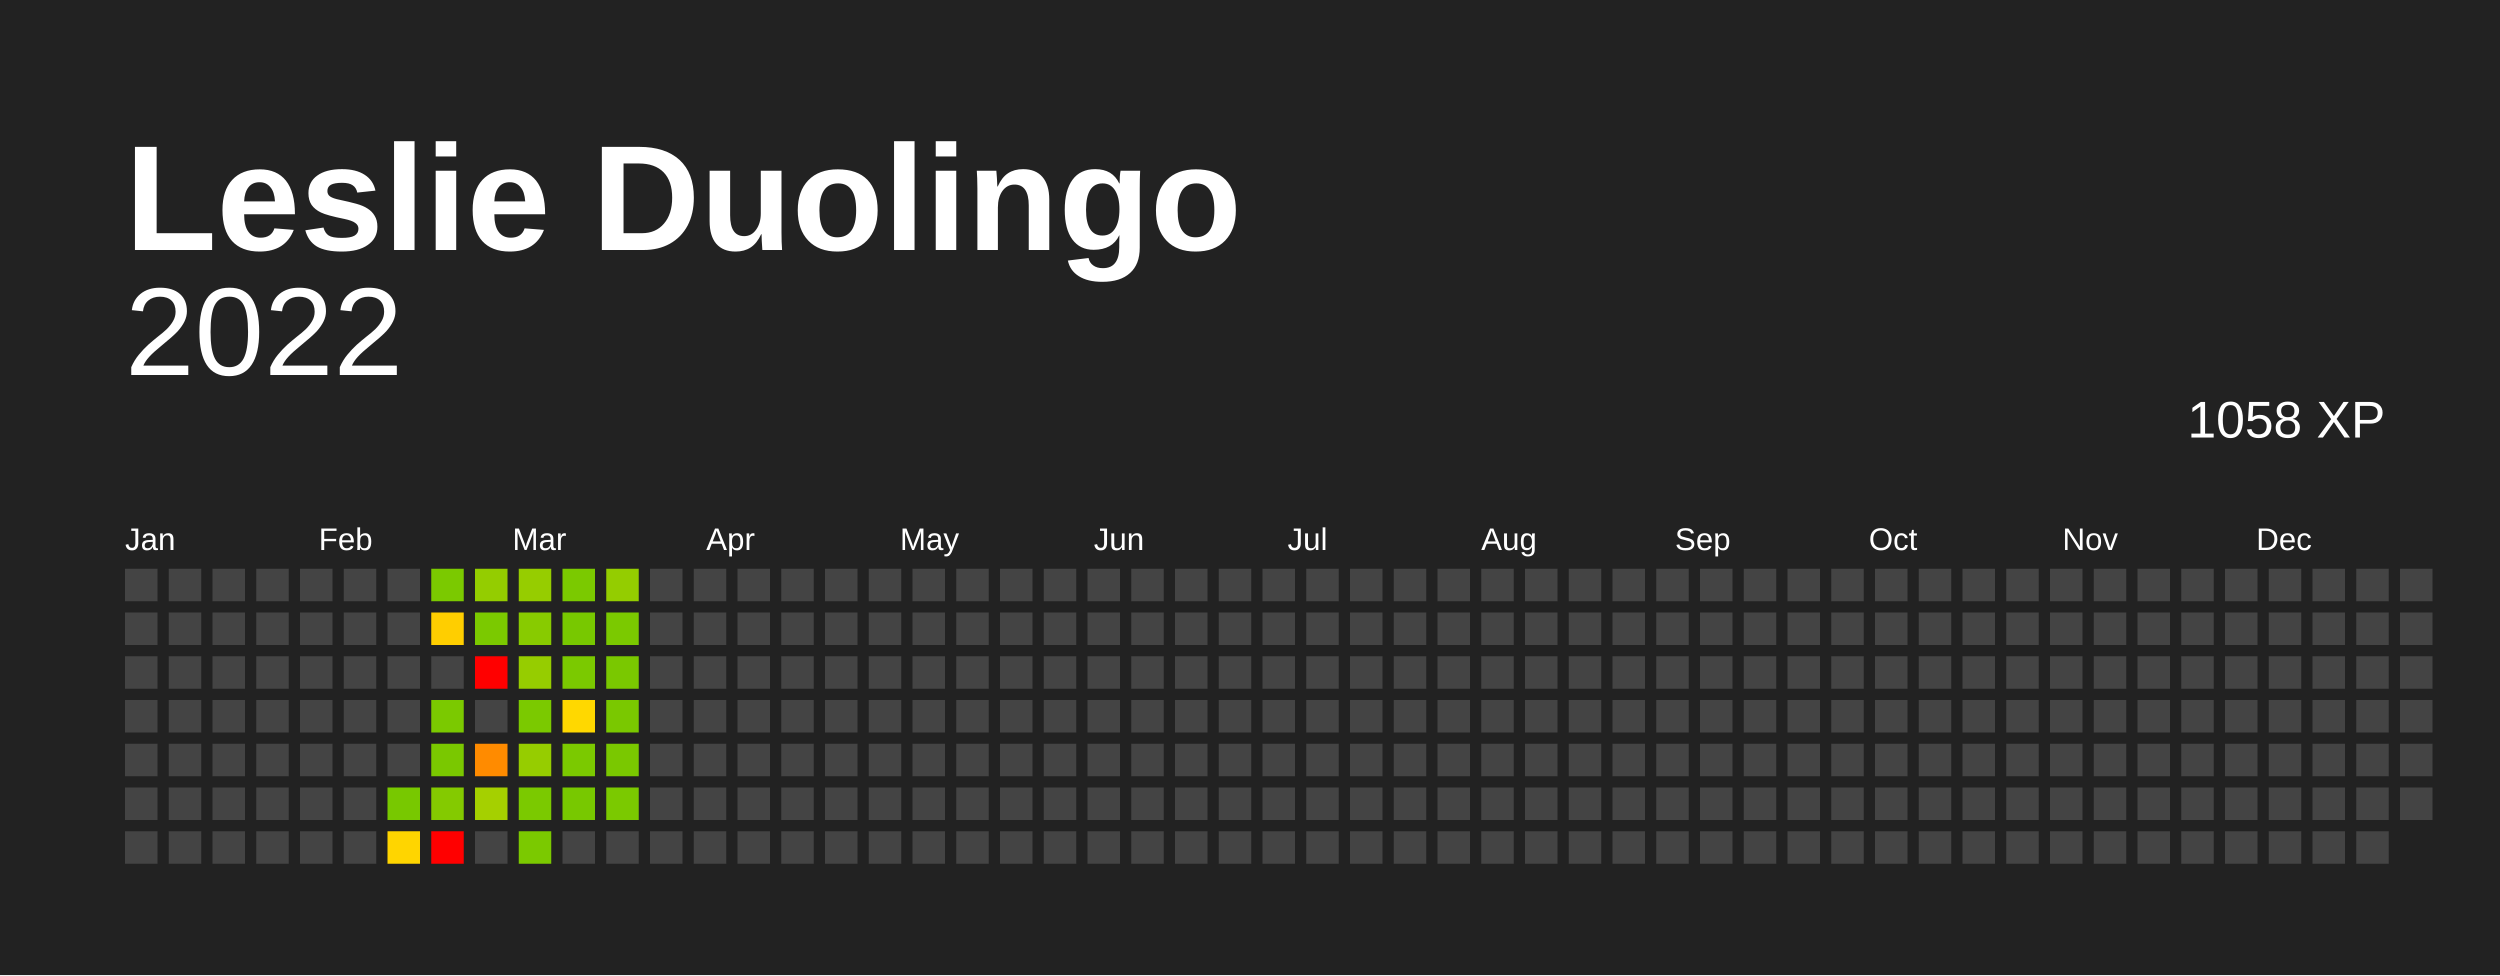
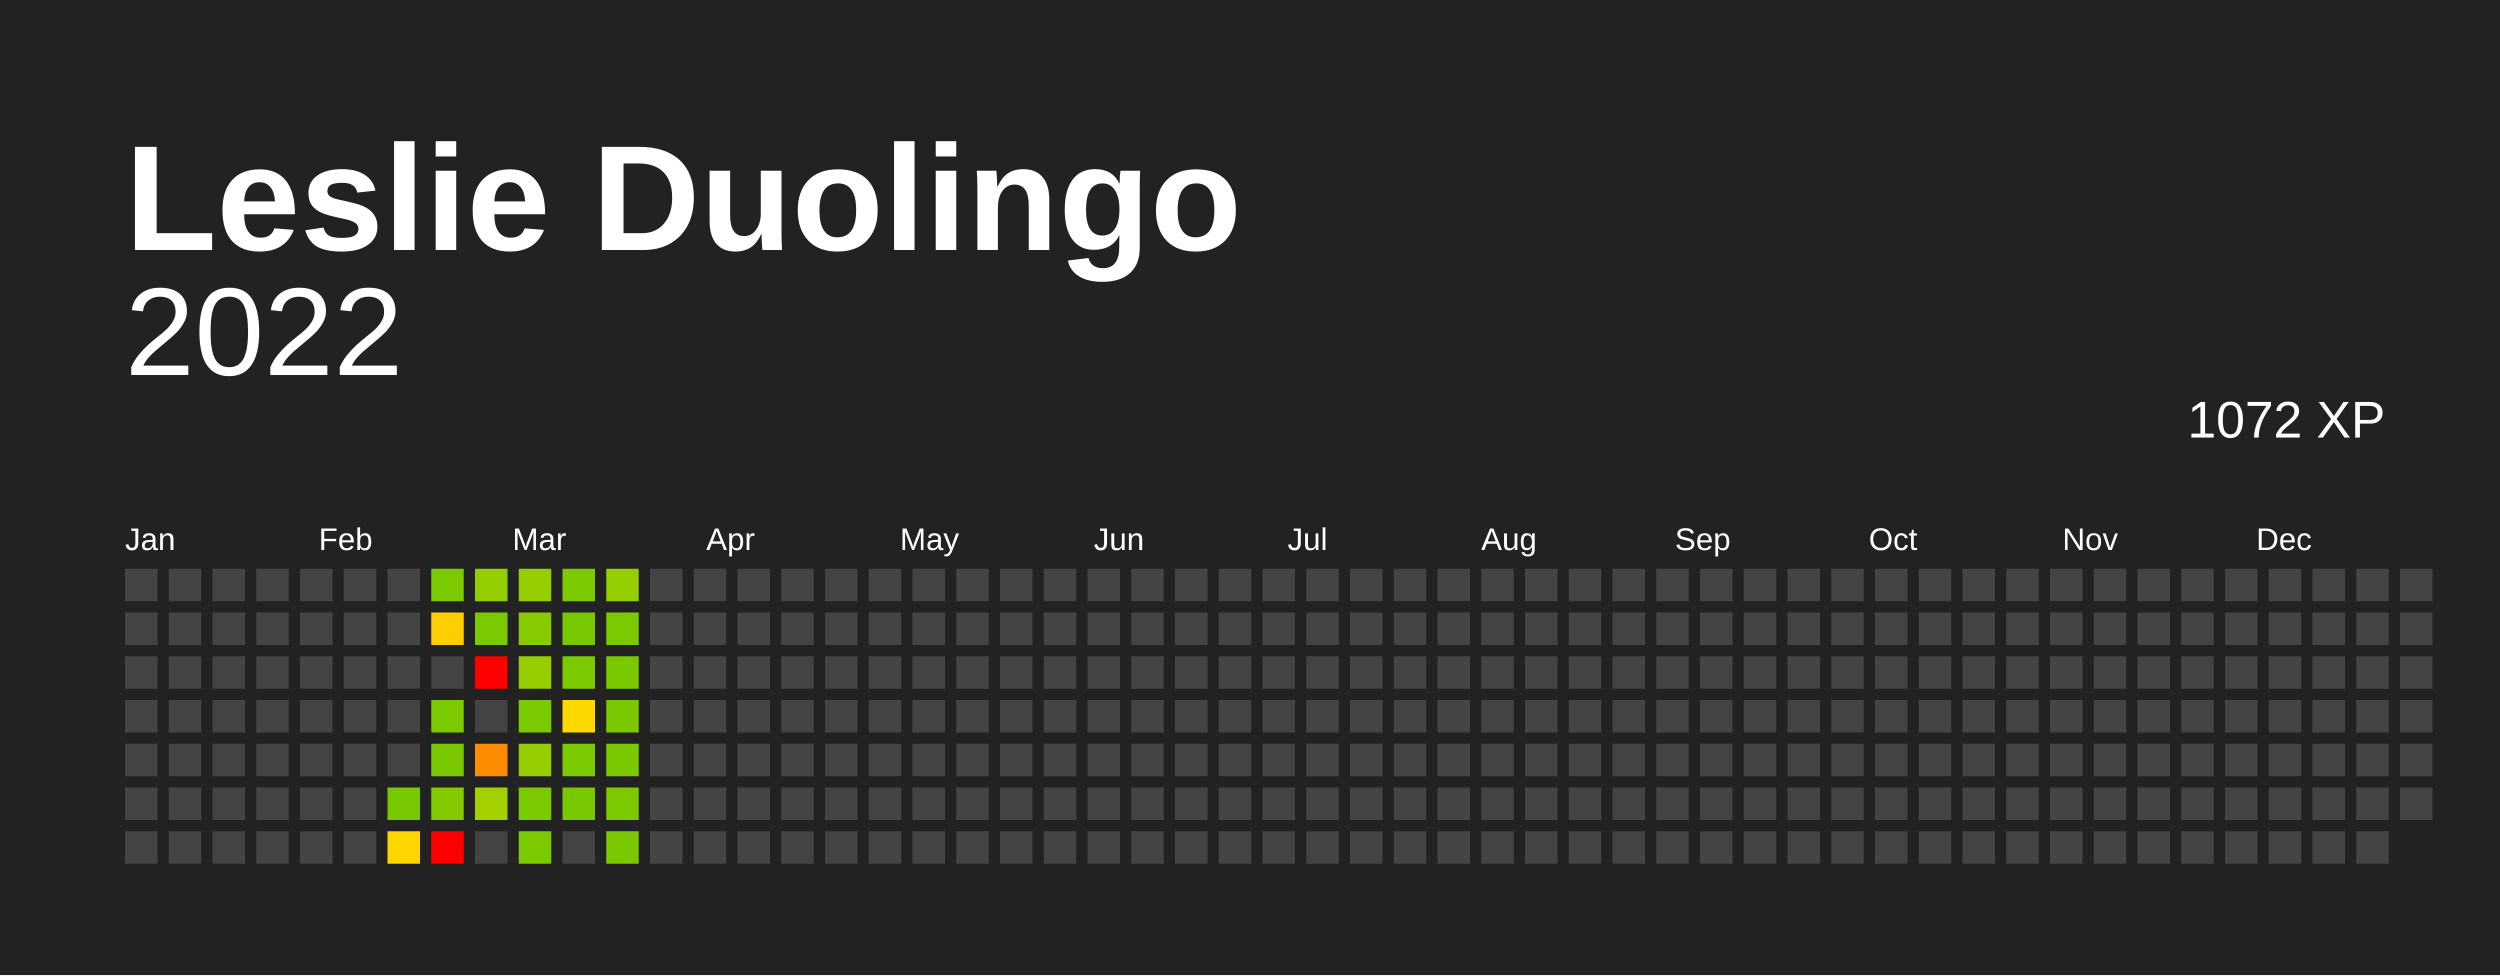
<svg xmlns="http://www.w3.org/2000/svg" baseProfile="full" height="78mm" version="1.1" viewBox="0,0,200,78" width="200mm">
  <defs />
  <rect fill="#222222" height="78" width="200" x="0" y="0" />
  <text fill="#FFFFFF" style="font-size:12px; font-family:Arial; font-weight:bold;" x="10" y="20">Leslie Duolingo</text>
  <text alignment-baseline="hanging" fill="#FFFFFF" style="font-size:10.0px; font-family:Arial;" x="10" y="30">2022</text>
-   <text alignment-baseline="hanging" fill="#FFFFFF" style="font-size:4.125px; font-family:Arial;" x="175" y="35">1058 XP</text>
+   <text alignment-baseline="hanging" fill="#FFFFFF" style="font-size:4.125px; font-family:Arial;" x="175" y="35">1072 XP</text>
  <text fill="#FFFFFF" style="font-size:2.5px; font-family:Arial" x="10.0" y="44">Jan</text>
  <text fill="#FFFFFF" style="font-size:2.5px; font-family:Arial" x="25.5" y="44">Feb</text>
  <text fill="#FFFFFF" style="font-size:2.5px; font-family:Arial" x="41.0" y="44">Mar</text>
  <text fill="#FFFFFF" style="font-size:2.5px; font-family:Arial" x="56.5" y="44">Apr</text>
  <text fill="#FFFFFF" style="font-size:2.5px; font-family:Arial" x="72.0" y="44">May</text>
  <text fill="#FFFFFF" style="font-size:2.5px; font-family:Arial" x="87.5" y="44">Jun</text>
  <text fill="#FFFFFF" style="font-size:2.5px; font-family:Arial" x="103.0" y="44">Jul</text>
  <text fill="#FFFFFF" style="font-size:2.5px; font-family:Arial" x="118.5" y="44">Aug</text>
  <text fill="#FFFFFF" style="font-size:2.5px; font-family:Arial" x="134.0" y="44">Sep</text>
  <text fill="#FFFFFF" style="font-size:2.5px; font-family:Arial" x="149.5" y="44">Oct</text>
  <text fill="#FFFFFF" style="font-size:2.5px; font-family:Arial" x="165.0" y="44">Nov</text>
  <text fill="#FFFFFF" style="font-size:2.5px; font-family:Arial" x="180.5" y="44">Dec</text>
  <rect fill="#444444" height="2.6" width="2.6" x="10.0" y="45.5" />
  <rect fill="#444444" height="2.6" width="2.6" x="10.0" y="49.0" />
  <rect fill="#444444" height="2.6" width="2.6" x="10.0" y="52.5" />
  <rect fill="#444444" height="2.6" width="2.6" x="10.0" y="56.0" />
  <rect fill="#444444" height="2.6" width="2.6" x="10.0" y="59.5" />
  <rect fill="#444444" height="2.6" width="2.6" x="10.0" y="63.0" />
  <rect fill="#444444" height="2.6" width="2.6" x="10.0" y="66.5" />
  <rect fill="#444444" height="2.6" width="2.6" x="13.5" y="45.5" />
  <rect fill="#444444" height="2.6" width="2.6" x="13.5" y="49.0" />
  <rect fill="#444444" height="2.6" width="2.6" x="13.5" y="52.5" />
  <rect fill="#444444" height="2.6" width="2.6" x="13.5" y="56.0" />
  <rect fill="#444444" height="2.6" width="2.6" x="13.5" y="59.5" />
  <rect fill="#444444" height="2.6" width="2.6" x="13.5" y="63.0" />
  <rect fill="#444444" height="2.6" width="2.6" x="13.5" y="66.5" />
  <rect fill="#444444" height="2.6" width="2.6" x="17.0" y="45.5" />
  <rect fill="#444444" height="2.6" width="2.6" x="17.0" y="49.0" />
  <rect fill="#444444" height="2.6" width="2.6" x="17.0" y="52.5" />
  <rect fill="#444444" height="2.6" width="2.6" x="17.0" y="56.0" />
  <rect fill="#444444" height="2.6" width="2.6" x="17.0" y="59.5" />
  <rect fill="#444444" height="2.6" width="2.6" x="17.0" y="63.0" />
  <rect fill="#444444" height="2.6" width="2.6" x="17.0" y="66.5" />
  <rect fill="#444444" height="2.6" width="2.6" x="20.5" y="45.5" />
  <rect fill="#444444" height="2.6" width="2.6" x="20.5" y="49.0" />
  <rect fill="#444444" height="2.6" width="2.6" x="20.5" y="52.5" />
  <rect fill="#444444" height="2.6" width="2.6" x="20.5" y="56.0" />
  <rect fill="#444444" height="2.6" width="2.6" x="20.5" y="59.5" />
  <rect fill="#444444" height="2.6" width="2.6" x="20.5" y="63.0" />
  <rect fill="#444444" height="2.6" width="2.6" x="20.5" y="66.5" />
  <rect fill="#444444" height="2.6" width="2.6" x="24.0" y="45.5" />
  <rect fill="#444444" height="2.6" width="2.6" x="24.0" y="49.0" />
  <rect fill="#444444" height="2.6" width="2.6" x="24.0" y="52.5" />
  <rect fill="#444444" height="2.6" width="2.6" x="24.0" y="56.0" />
  <rect fill="#444444" height="2.6" width="2.6" x="24.0" y="59.5" />
  <rect fill="#444444" height="2.6" width="2.6" x="24.0" y="63.0" />
  <rect fill="#444444" height="2.6" width="2.6" x="24.0" y="66.5" />
  <rect fill="#444444" height="2.6" width="2.6" x="27.5" y="45.5" />
  <rect fill="#444444" height="2.6" width="2.6" x="27.5" y="49.0" />
  <rect fill="#444444" height="2.6" width="2.6" x="27.5" y="52.5" />
  <rect fill="#444444" height="2.6" width="2.6" x="27.5" y="56.0" />
  <rect fill="#444444" height="2.6" width="2.6" x="27.5" y="59.5" />
  <rect fill="#444444" height="2.6" width="2.6" x="27.5" y="63.0" />
  <rect fill="#444444" height="2.6" width="2.6" x="27.5" y="66.5" />
  <rect fill="#444444" height="2.6" width="2.6" x="31.0" y="45.5" />
  <rect fill="#444444" height="2.6" width="2.6" x="31.0" y="49.0" />
  <rect fill="#444444" height="2.6" width="2.6" x="31.0" y="52.5" />
  <rect fill="#444444" height="2.6" width="2.6" x="31.0" y="56.0" />
  <rect fill="#444444" height="2.6" width="2.6" x="31.0" y="59.5" />
  <rect fill="#78c800" height="2.6" width="2.6" x="31.0" y="63.0" />
  <rect fill="#ffd500" height="2.6" width="2.6" x="31.0" y="66.5" />
  <rect fill="#7bc900" height="2.6" width="2.6" x="34.5" y="45.5" />
  <rect fill="#ffce00" height="2.6" width="2.6" x="34.5" y="49.0" />
  <rect fill="#444444" height="2.6" width="2.6" x="34.5" y="52.5" />
  <rect fill="#7bc900" height="2.6" width="2.6" x="34.5" y="56.0" />
  <rect fill="#7ac800" height="2.6" width="2.6" x="34.5" y="59.5" />
  <rect fill="#84ca00" height="2.6" width="2.6" x="34.5" y="63.0" />
  <rect fill="red" height="2.6" width="2.6" x="34.5" y="66.5" />
  <rect fill="#94cd00" height="2.6" width="2.6" x="38.0" y="45.5" />
  <rect fill="#7bc900" height="2.6" width="2.6" x="38.0" y="49.0" />
  <rect fill="red" height="2.6" width="2.6" x="38.0" y="52.5" />
  <rect fill="#444444" height="2.6" width="2.6" x="38.0" y="56.0" />
  <rect fill="#ff8b00" height="2.6" width="2.6" x="38.0" y="59.5" />
  <rect fill="#a5d000" height="2.6" width="2.6" x="38.0" y="63.0" />
  <rect fill="#444444" height="2.6" width="2.6" x="38.0" y="66.5" />
  <rect fill="#96cd00" height="2.6" width="2.6" x="41.5" y="45.5" />
  <rect fill="#88cb00" height="2.6" width="2.6" x="41.5" y="49.0" />
  <rect fill="#96cd00" height="2.6" width="2.6" x="41.5" y="52.5" />
  <rect fill="#7bc900" height="2.6" width="2.6" x="41.5" y="56.0" />
  <rect fill="#96cd00" height="2.6" width="2.6" x="41.5" y="59.5" />
  <rect fill="#7bc900" height="2.6" width="2.6" x="41.5" y="63.0" />
  <rect fill="#7bc900" height="2.6" width="2.6" x="41.5" y="66.5" />
  <rect fill="#7bc900" height="2.6" width="2.6" x="45.0" y="45.5" />
  <rect fill="#78c800" height="2.6" width="2.6" x="45.0" y="49.0" />
  <rect fill="#7bc900" height="2.6" width="2.6" x="45.0" y="52.5" />
  <rect fill="#ffd800" height="2.6" width="2.6" x="45.0" y="56.0" />
  <rect fill="#7bc900" height="2.6" width="2.6" x="45.0" y="59.5" />
  <rect fill="#78c800" height="2.6" width="2.6" x="45.0" y="63.0" />
  <rect fill="#444444" height="2.6" width="2.6" x="45.0" y="66.5" />
  <rect fill="#94cd00" height="2.6" width="2.6" x="48.5" y="45.5" />
  <rect fill="#7bc900" height="2.6" width="2.6" x="48.5" y="49.0" />
  <rect fill="#7ac800" height="2.6" width="2.6" x="48.5" y="52.5" />
  <rect fill="#7ac800" height="2.6" width="2.6" x="48.5" y="56.0" />
  <rect fill="#7ac800" height="2.6" width="2.6" x="48.5" y="59.5" />
  <rect fill="#7bc900" height="2.6" width="2.6" x="48.5" y="63.0" />
-   <rect fill="#444444" height="2.6" width="2.6" x="48.5" y="66.5" />
+   <rect fill="#7ac800" height="2.6" width="2.6" x="48.5" y="66.5" />
  <rect fill="#444444" height="2.6" width="2.6" x="52.0" y="45.5" />
  <rect fill="#444444" height="2.6" width="2.6" x="52.0" y="49.0" />
  <rect fill="#444444" height="2.6" width="2.6" x="52.0" y="52.5" />
  <rect fill="#444444" height="2.6" width="2.6" x="52.0" y="56.0" />
  <rect fill="#444444" height="2.6" width="2.6" x="52.0" y="59.5" />
  <rect fill="#444444" height="2.6" width="2.6" x="52.0" y="63.0" />
  <rect fill="#444444" height="2.6" width="2.6" x="52.0" y="66.5" />
  <rect fill="#444444" height="2.6" width="2.6" x="55.5" y="45.5" />
  <rect fill="#444444" height="2.6" width="2.6" x="55.5" y="49.0" />
  <rect fill="#444444" height="2.6" width="2.6" x="55.5" y="52.5" />
  <rect fill="#444444" height="2.6" width="2.6" x="55.5" y="56.0" />
  <rect fill="#444444" height="2.6" width="2.6" x="55.5" y="59.5" />
  <rect fill="#444444" height="2.6" width="2.6" x="55.5" y="63.0" />
  <rect fill="#444444" height="2.6" width="2.6" x="55.5" y="66.5" />
  <rect fill="#444444" height="2.6" width="2.6" x="59.0" y="45.5" />
  <rect fill="#444444" height="2.6" width="2.6" x="59.0" y="49.0" />
  <rect fill="#444444" height="2.6" width="2.6" x="59.0" y="52.5" />
  <rect fill="#444444" height="2.6" width="2.6" x="59.0" y="56.0" />
  <rect fill="#444444" height="2.6" width="2.6" x="59.0" y="59.5" />
  <rect fill="#444444" height="2.6" width="2.6" x="59.0" y="63.0" />
  <rect fill="#444444" height="2.6" width="2.6" x="59.0" y="66.5" />
  <rect fill="#444444" height="2.6" width="2.6" x="62.5" y="45.5" />
  <rect fill="#444444" height="2.6" width="2.6" x="62.5" y="49.0" />
  <rect fill="#444444" height="2.6" width="2.6" x="62.5" y="52.5" />
  <rect fill="#444444" height="2.6" width="2.6" x="62.5" y="56.0" />
  <rect fill="#444444" height="2.6" width="2.6" x="62.5" y="59.5" />
  <rect fill="#444444" height="2.6" width="2.6" x="62.5" y="63.0" />
  <rect fill="#444444" height="2.6" width="2.6" x="62.5" y="66.5" />
  <rect fill="#444444" height="2.6" width="2.6" x="66.0" y="45.5" />
  <rect fill="#444444" height="2.6" width="2.6" x="66.0" y="49.0" />
  <rect fill="#444444" height="2.6" width="2.6" x="66.0" y="52.5" />
  <rect fill="#444444" height="2.6" width="2.6" x="66.0" y="56.0" />
  <rect fill="#444444" height="2.6" width="2.6" x="66.0" y="59.5" />
  <rect fill="#444444" height="2.6" width="2.6" x="66.0" y="63.0" />
  <rect fill="#444444" height="2.6" width="2.6" x="66.0" y="66.5" />
  <rect fill="#444444" height="2.6" width="2.6" x="69.5" y="45.5" />
  <rect fill="#444444" height="2.6" width="2.6" x="69.5" y="49.0" />
  <rect fill="#444444" height="2.6" width="2.6" x="69.5" y="52.5" />
  <rect fill="#444444" height="2.6" width="2.6" x="69.5" y="56.0" />
  <rect fill="#444444" height="2.6" width="2.6" x="69.5" y="59.5" />
  <rect fill="#444444" height="2.6" width="2.6" x="69.5" y="63.0" />
  <rect fill="#444444" height="2.6" width="2.6" x="69.5" y="66.5" />
  <rect fill="#444444" height="2.6" width="2.6" x="73.0" y="45.5" />
  <rect fill="#444444" height="2.6" width="2.6" x="73.0" y="49.0" />
  <rect fill="#444444" height="2.6" width="2.6" x="73.0" y="52.5" />
  <rect fill="#444444" height="2.6" width="2.6" x="73.0" y="56.0" />
  <rect fill="#444444" height="2.6" width="2.6" x="73.0" y="59.5" />
  <rect fill="#444444" height="2.6" width="2.6" x="73.0" y="63.0" />
  <rect fill="#444444" height="2.6" width="2.6" x="73.0" y="66.5" />
  <rect fill="#444444" height="2.6" width="2.6" x="76.5" y="45.5" />
  <rect fill="#444444" height="2.6" width="2.6" x="76.5" y="49.0" />
  <rect fill="#444444" height="2.6" width="2.6" x="76.5" y="52.5" />
  <rect fill="#444444" height="2.6" width="2.6" x="76.5" y="56.0" />
  <rect fill="#444444" height="2.6" width="2.6" x="76.5" y="59.5" />
  <rect fill="#444444" height="2.6" width="2.6" x="76.5" y="63.0" />
  <rect fill="#444444" height="2.6" width="2.6" x="76.5" y="66.5" />
  <rect fill="#444444" height="2.6" width="2.6" x="80.0" y="45.5" />
  <rect fill="#444444" height="2.6" width="2.6" x="80.0" y="49.0" />
  <rect fill="#444444" height="2.6" width="2.6" x="80.0" y="52.5" />
  <rect fill="#444444" height="2.6" width="2.6" x="80.0" y="56.0" />
  <rect fill="#444444" height="2.6" width="2.6" x="80.0" y="59.5" />
  <rect fill="#444444" height="2.6" width="2.6" x="80.0" y="63.0" />
  <rect fill="#444444" height="2.6" width="2.6" x="80.0" y="66.5" />
  <rect fill="#444444" height="2.6" width="2.6" x="83.5" y="45.5" />
  <rect fill="#444444" height="2.6" width="2.6" x="83.5" y="49.0" />
  <rect fill="#444444" height="2.6" width="2.6" x="83.5" y="52.5" />
  <rect fill="#444444" height="2.6" width="2.6" x="83.5" y="56.0" />
  <rect fill="#444444" height="2.6" width="2.6" x="83.5" y="59.5" />
  <rect fill="#444444" height="2.6" width="2.6" x="83.5" y="63.0" />
  <rect fill="#444444" height="2.6" width="2.6" x="83.5" y="66.5" />
  <rect fill="#444444" height="2.6" width="2.6" x="87.0" y="45.5" />
  <rect fill="#444444" height="2.6" width="2.6" x="87.0" y="49.0" />
  <rect fill="#444444" height="2.6" width="2.6" x="87.0" y="52.5" />
  <rect fill="#444444" height="2.6" width="2.6" x="87.0" y="56.0" />
  <rect fill="#444444" height="2.6" width="2.6" x="87.0" y="59.5" />
  <rect fill="#444444" height="2.6" width="2.6" x="87.0" y="63.0" />
  <rect fill="#444444" height="2.6" width="2.6" x="87.0" y="66.5" />
  <rect fill="#444444" height="2.6" width="2.6" x="90.5" y="45.5" />
  <rect fill="#444444" height="2.6" width="2.6" x="90.5" y="49.0" />
  <rect fill="#444444" height="2.6" width="2.6" x="90.5" y="52.5" />
  <rect fill="#444444" height="2.6" width="2.6" x="90.5" y="56.0" />
  <rect fill="#444444" height="2.6" width="2.6" x="90.5" y="59.5" />
  <rect fill="#444444" height="2.6" width="2.6" x="90.5" y="63.0" />
  <rect fill="#444444" height="2.6" width="2.6" x="90.5" y="66.5" />
  <rect fill="#444444" height="2.6" width="2.6" x="94.0" y="45.5" />
  <rect fill="#444444" height="2.6" width="2.6" x="94.0" y="49.0" />
  <rect fill="#444444" height="2.6" width="2.6" x="94.0" y="52.5" />
  <rect fill="#444444" height="2.6" width="2.6" x="94.0" y="56.0" />
  <rect fill="#444444" height="2.6" width="2.6" x="94.0" y="59.5" />
  <rect fill="#444444" height="2.6" width="2.6" x="94.0" y="63.0" />
  <rect fill="#444444" height="2.6" width="2.6" x="94.0" y="66.5" />
  <rect fill="#444444" height="2.6" width="2.6" x="97.5" y="45.5" />
  <rect fill="#444444" height="2.6" width="2.6" x="97.5" y="49.0" />
  <rect fill="#444444" height="2.6" width="2.6" x="97.5" y="52.5" />
  <rect fill="#444444" height="2.6" width="2.6" x="97.5" y="56.0" />
  <rect fill="#444444" height="2.6" width="2.6" x="97.5" y="59.5" />
  <rect fill="#444444" height="2.6" width="2.6" x="97.5" y="63.0" />
  <rect fill="#444444" height="2.6" width="2.6" x="97.5" y="66.5" />
  <rect fill="#444444" height="2.6" width="2.6" x="101.0" y="45.5" />
  <rect fill="#444444" height="2.6" width="2.6" x="101.0" y="49.0" />
  <rect fill="#444444" height="2.6" width="2.6" x="101.0" y="52.5" />
  <rect fill="#444444" height="2.6" width="2.6" x="101.0" y="56.0" />
  <rect fill="#444444" height="2.6" width="2.6" x="101.0" y="59.5" />
  <rect fill="#444444" height="2.6" width="2.6" x="101.0" y="63.0" />
  <rect fill="#444444" height="2.6" width="2.6" x="101.0" y="66.5" />
  <rect fill="#444444" height="2.6" width="2.6" x="104.5" y="45.5" />
  <rect fill="#444444" height="2.6" width="2.6" x="104.5" y="49.0" />
  <rect fill="#444444" height="2.6" width="2.6" x="104.5" y="52.5" />
  <rect fill="#444444" height="2.6" width="2.6" x="104.5" y="56.0" />
  <rect fill="#444444" height="2.6" width="2.6" x="104.5" y="59.5" />
  <rect fill="#444444" height="2.6" width="2.6" x="104.5" y="63.0" />
  <rect fill="#444444" height="2.6" width="2.6" x="104.5" y="66.5" />
  <rect fill="#444444" height="2.6" width="2.6" x="108.0" y="45.5" />
  <rect fill="#444444" height="2.6" width="2.6" x="108.0" y="49.0" />
  <rect fill="#444444" height="2.6" width="2.6" x="108.0" y="52.5" />
  <rect fill="#444444" height="2.6" width="2.6" x="108.0" y="56.0" />
  <rect fill="#444444" height="2.6" width="2.6" x="108.0" y="59.5" />
  <rect fill="#444444" height="2.6" width="2.6" x="108.0" y="63.0" />
  <rect fill="#444444" height="2.6" width="2.6" x="108.0" y="66.5" />
  <rect fill="#444444" height="2.6" width="2.6" x="111.5" y="45.5" />
  <rect fill="#444444" height="2.6" width="2.6" x="111.5" y="49.0" />
  <rect fill="#444444" height="2.6" width="2.6" x="111.5" y="52.5" />
  <rect fill="#444444" height="2.6" width="2.6" x="111.5" y="56.0" />
  <rect fill="#444444" height="2.6" width="2.6" x="111.5" y="59.5" />
  <rect fill="#444444" height="2.6" width="2.6" x="111.5" y="63.0" />
  <rect fill="#444444" height="2.6" width="2.6" x="111.5" y="66.5" />
  <rect fill="#444444" height="2.6" width="2.6" x="115.0" y="45.5" />
  <rect fill="#444444" height="2.6" width="2.6" x="115.0" y="49.0" />
  <rect fill="#444444" height="2.6" width="2.6" x="115.0" y="52.5" />
  <rect fill="#444444" height="2.6" width="2.6" x="115.0" y="56.0" />
  <rect fill="#444444" height="2.6" width="2.6" x="115.0" y="59.5" />
  <rect fill="#444444" height="2.6" width="2.6" x="115.0" y="63.0" />
  <rect fill="#444444" height="2.6" width="2.6" x="115.0" y="66.5" />
  <rect fill="#444444" height="2.6" width="2.6" x="118.5" y="45.5" />
  <rect fill="#444444" height="2.6" width="2.6" x="118.5" y="49.0" />
  <rect fill="#444444" height="2.6" width="2.6" x="118.5" y="52.5" />
  <rect fill="#444444" height="2.6" width="2.6" x="118.5" y="56.0" />
  <rect fill="#444444" height="2.6" width="2.6" x="118.5" y="59.5" />
  <rect fill="#444444" height="2.6" width="2.6" x="118.5" y="63.0" />
  <rect fill="#444444" height="2.6" width="2.6" x="118.5" y="66.5" />
  <rect fill="#444444" height="2.6" width="2.6" x="122.0" y="45.5" />
  <rect fill="#444444" height="2.6" width="2.6" x="122.0" y="49.0" />
  <rect fill="#444444" height="2.6" width="2.6" x="122.0" y="52.5" />
  <rect fill="#444444" height="2.6" width="2.6" x="122.0" y="56.0" />
  <rect fill="#444444" height="2.6" width="2.6" x="122.0" y="59.5" />
  <rect fill="#444444" height="2.6" width="2.6" x="122.0" y="63.0" />
  <rect fill="#444444" height="2.6" width="2.6" x="122.0" y="66.5" />
  <rect fill="#444444" height="2.6" width="2.6" x="125.5" y="45.5" />
  <rect fill="#444444" height="2.6" width="2.6" x="125.5" y="49.0" />
  <rect fill="#444444" height="2.6" width="2.6" x="125.5" y="52.5" />
  <rect fill="#444444" height="2.6" width="2.6" x="125.5" y="56.0" />
  <rect fill="#444444" height="2.6" width="2.6" x="125.5" y="59.5" />
  <rect fill="#444444" height="2.6" width="2.6" x="125.5" y="63.0" />
  <rect fill="#444444" height="2.6" width="2.6" x="125.5" y="66.5" />
  <rect fill="#444444" height="2.6" width="2.6" x="129.0" y="45.5" />
  <rect fill="#444444" height="2.6" width="2.6" x="129.0" y="49.0" />
  <rect fill="#444444" height="2.6" width="2.6" x="129.0" y="52.5" />
  <rect fill="#444444" height="2.6" width="2.6" x="129.0" y="56.0" />
  <rect fill="#444444" height="2.6" width="2.6" x="129.0" y="59.5" />
  <rect fill="#444444" height="2.6" width="2.6" x="129.0" y="63.0" />
  <rect fill="#444444" height="2.6" width="2.6" x="129.0" y="66.5" />
  <rect fill="#444444" height="2.6" width="2.6" x="132.5" y="45.5" />
  <rect fill="#444444" height="2.6" width="2.6" x="132.5" y="49.0" />
  <rect fill="#444444" height="2.6" width="2.6" x="132.5" y="52.5" />
  <rect fill="#444444" height="2.6" width="2.6" x="132.5" y="56.0" />
  <rect fill="#444444" height="2.6" width="2.6" x="132.5" y="59.5" />
  <rect fill="#444444" height="2.6" width="2.6" x="132.5" y="63.0" />
  <rect fill="#444444" height="2.6" width="2.6" x="132.5" y="66.5" />
  <rect fill="#444444" height="2.6" width="2.6" x="136.0" y="45.5" />
  <rect fill="#444444" height="2.6" width="2.6" x="136.0" y="49.0" />
  <rect fill="#444444" height="2.6" width="2.6" x="136.0" y="52.5" />
  <rect fill="#444444" height="2.6" width="2.6" x="136.0" y="56.0" />
  <rect fill="#444444" height="2.6" width="2.6" x="136.0" y="59.5" />
  <rect fill="#444444" height="2.6" width="2.6" x="136.0" y="63.0" />
  <rect fill="#444444" height="2.6" width="2.6" x="136.0" y="66.5" />
  <rect fill="#444444" height="2.6" width="2.6" x="139.5" y="45.5" />
  <rect fill="#444444" height="2.6" width="2.6" x="139.5" y="49.0" />
  <rect fill="#444444" height="2.6" width="2.6" x="139.5" y="52.5" />
  <rect fill="#444444" height="2.6" width="2.6" x="139.5" y="56.0" />
  <rect fill="#444444" height="2.6" width="2.6" x="139.5" y="59.5" />
  <rect fill="#444444" height="2.6" width="2.6" x="139.5" y="63.0" />
  <rect fill="#444444" height="2.6" width="2.6" x="139.5" y="66.5" />
  <rect fill="#444444" height="2.6" width="2.6" x="143.0" y="45.5" />
  <rect fill="#444444" height="2.6" width="2.6" x="143.0" y="49.0" />
  <rect fill="#444444" height="2.6" width="2.6" x="143.0" y="52.5" />
  <rect fill="#444444" height="2.6" width="2.6" x="143.0" y="56.0" />
  <rect fill="#444444" height="2.6" width="2.6" x="143.0" y="59.5" />
  <rect fill="#444444" height="2.6" width="2.6" x="143.0" y="63.0" />
  <rect fill="#444444" height="2.6" width="2.6" x="143.0" y="66.5" />
  <rect fill="#444444" height="2.6" width="2.6" x="146.5" y="45.5" />
  <rect fill="#444444" height="2.6" width="2.6" x="146.5" y="49.0" />
  <rect fill="#444444" height="2.6" width="2.6" x="146.5" y="52.5" />
  <rect fill="#444444" height="2.6" width="2.6" x="146.5" y="56.0" />
  <rect fill="#444444" height="2.6" width="2.6" x="146.5" y="59.5" />
  <rect fill="#444444" height="2.6" width="2.6" x="146.5" y="63.0" />
  <rect fill="#444444" height="2.6" width="2.6" x="146.5" y="66.5" />
  <rect fill="#444444" height="2.6" width="2.6" x="150.0" y="45.5" />
  <rect fill="#444444" height="2.6" width="2.6" x="150.0" y="49.0" />
  <rect fill="#444444" height="2.6" width="2.6" x="150.0" y="52.5" />
  <rect fill="#444444" height="2.6" width="2.6" x="150.0" y="56.0" />
  <rect fill="#444444" height="2.6" width="2.6" x="150.0" y="59.5" />
  <rect fill="#444444" height="2.6" width="2.6" x="150.0" y="63.0" />
  <rect fill="#444444" height="2.6" width="2.6" x="150.0" y="66.5" />
  <rect fill="#444444" height="2.6" width="2.6" x="153.5" y="45.5" />
  <rect fill="#444444" height="2.6" width="2.6" x="153.5" y="49.0" />
  <rect fill="#444444" height="2.6" width="2.6" x="153.5" y="52.5" />
  <rect fill="#444444" height="2.6" width="2.6" x="153.5" y="56.0" />
  <rect fill="#444444" height="2.6" width="2.6" x="153.5" y="59.5" />
  <rect fill="#444444" height="2.6" width="2.6" x="153.5" y="63.0" />
  <rect fill="#444444" height="2.6" width="2.6" x="153.5" y="66.5" />
  <rect fill="#444444" height="2.6" width="2.6" x="157.0" y="45.5" />
  <rect fill="#444444" height="2.6" width="2.6" x="157.0" y="49.0" />
  <rect fill="#444444" height="2.6" width="2.6" x="157.0" y="52.5" />
  <rect fill="#444444" height="2.6" width="2.6" x="157.0" y="56.0" />
  <rect fill="#444444" height="2.6" width="2.6" x="157.0" y="59.5" />
  <rect fill="#444444" height="2.6" width="2.6" x="157.0" y="63.0" />
  <rect fill="#444444" height="2.6" width="2.6" x="157.0" y="66.5" />
  <rect fill="#444444" height="2.6" width="2.6" x="160.5" y="45.5" />
  <rect fill="#444444" height="2.6" width="2.6" x="160.5" y="49.0" />
  <rect fill="#444444" height="2.6" width="2.6" x="160.5" y="52.5" />
  <rect fill="#444444" height="2.6" width="2.6" x="160.5" y="56.0" />
  <rect fill="#444444" height="2.6" width="2.6" x="160.5" y="59.5" />
  <rect fill="#444444" height="2.6" width="2.6" x="160.5" y="63.0" />
  <rect fill="#444444" height="2.6" width="2.6" x="160.5" y="66.5" />
  <rect fill="#444444" height="2.6" width="2.6" x="164.0" y="45.5" />
  <rect fill="#444444" height="2.6" width="2.6" x="164.0" y="49.0" />
  <rect fill="#444444" height="2.6" width="2.6" x="164.0" y="52.5" />
  <rect fill="#444444" height="2.6" width="2.6" x="164.0" y="56.0" />
  <rect fill="#444444" height="2.6" width="2.6" x="164.0" y="59.5" />
  <rect fill="#444444" height="2.6" width="2.6" x="164.0" y="63.0" />
  <rect fill="#444444" height="2.6" width="2.6" x="164.0" y="66.5" />
  <rect fill="#444444" height="2.6" width="2.6" x="167.5" y="45.5" />
  <rect fill="#444444" height="2.6" width="2.6" x="167.5" y="49.0" />
  <rect fill="#444444" height="2.6" width="2.6" x="167.5" y="52.5" />
  <rect fill="#444444" height="2.6" width="2.6" x="167.5" y="56.0" />
  <rect fill="#444444" height="2.6" width="2.6" x="167.5" y="59.5" />
  <rect fill="#444444" height="2.6" width="2.6" x="167.5" y="63.0" />
  <rect fill="#444444" height="2.6" width="2.6" x="167.5" y="66.5" />
  <rect fill="#444444" height="2.6" width="2.6" x="171.0" y="45.5" />
  <rect fill="#444444" height="2.6" width="2.6" x="171.0" y="49.0" />
  <rect fill="#444444" height="2.6" width="2.6" x="171.0" y="52.5" />
  <rect fill="#444444" height="2.6" width="2.6" x="171.0" y="56.0" />
  <rect fill="#444444" height="2.6" width="2.6" x="171.0" y="59.5" />
  <rect fill="#444444" height="2.6" width="2.6" x="171.0" y="63.0" />
  <rect fill="#444444" height="2.6" width="2.6" x="171.0" y="66.5" />
  <rect fill="#444444" height="2.6" width="2.6" x="174.5" y="45.5" />
  <rect fill="#444444" height="2.6" width="2.6" x="174.5" y="49.0" />
  <rect fill="#444444" height="2.6" width="2.6" x="174.5" y="52.5" />
  <rect fill="#444444" height="2.6" width="2.6" x="174.5" y="56.0" />
  <rect fill="#444444" height="2.6" width="2.6" x="174.5" y="59.5" />
  <rect fill="#444444" height="2.6" width="2.6" x="174.5" y="63.0" />
  <rect fill="#444444" height="2.6" width="2.6" x="174.5" y="66.5" />
  <rect fill="#444444" height="2.6" width="2.6" x="178.0" y="45.5" />
  <rect fill="#444444" height="2.6" width="2.6" x="178.0" y="49.0" />
  <rect fill="#444444" height="2.6" width="2.6" x="178.0" y="52.5" />
  <rect fill="#444444" height="2.6" width="2.6" x="178.0" y="56.0" />
  <rect fill="#444444" height="2.6" width="2.6" x="178.0" y="59.5" />
  <rect fill="#444444" height="2.6" width="2.6" x="178.0" y="63.0" />
  <rect fill="#444444" height="2.6" width="2.6" x="178.0" y="66.5" />
  <rect fill="#444444" height="2.6" width="2.6" x="181.5" y="45.5" />
  <rect fill="#444444" height="2.6" width="2.6" x="181.5" y="49.0" />
  <rect fill="#444444" height="2.6" width="2.6" x="181.5" y="52.5" />
  <rect fill="#444444" height="2.6" width="2.6" x="181.5" y="56.0" />
  <rect fill="#444444" height="2.6" width="2.6" x="181.5" y="59.5" />
  <rect fill="#444444" height="2.6" width="2.6" x="181.5" y="63.0" />
  <rect fill="#444444" height="2.6" width="2.6" x="181.5" y="66.5" />
  <rect fill="#444444" height="2.6" width="2.6" x="185.0" y="45.5" />
  <rect fill="#444444" height="2.6" width="2.6" x="185.0" y="49.0" />
  <rect fill="#444444" height="2.6" width="2.6" x="185.0" y="52.5" />
  <rect fill="#444444" height="2.6" width="2.6" x="185.0" y="56.0" />
  <rect fill="#444444" height="2.6" width="2.6" x="185.0" y="59.5" />
  <rect fill="#444444" height="2.6" width="2.6" x="185.0" y="63.0" />
  <rect fill="#444444" height="2.6" width="2.6" x="185.0" y="66.5" />
  <rect fill="#444444" height="2.6" width="2.6" x="188.5" y="45.5" />
  <rect fill="#444444" height="2.6" width="2.6" x="188.5" y="49.0" />
  <rect fill="#444444" height="2.6" width="2.6" x="188.5" y="52.5" />
  <rect fill="#444444" height="2.6" width="2.6" x="188.5" y="56.0" />
  <rect fill="#444444" height="2.6" width="2.6" x="188.5" y="59.5" />
  <rect fill="#444444" height="2.6" width="2.6" x="188.5" y="63.0" />
  <rect fill="#444444" height="2.6" width="2.6" x="188.5" y="66.5" />
  <rect fill="#444444" height="2.6" width="2.6" x="192.0" y="45.5" />
  <rect fill="#444444" height="2.6" width="2.6" x="192.0" y="49.0" />
  <rect fill="#444444" height="2.6" width="2.6" x="192.0" y="52.5" />
  <rect fill="#444444" height="2.6" width="2.6" x="192.0" y="56.0" />
  <rect fill="#444444" height="2.6" width="2.6" x="192.0" y="59.5" />
  <rect fill="#444444" height="2.6" width="2.6" x="192.0" y="63.0" />
</svg>
